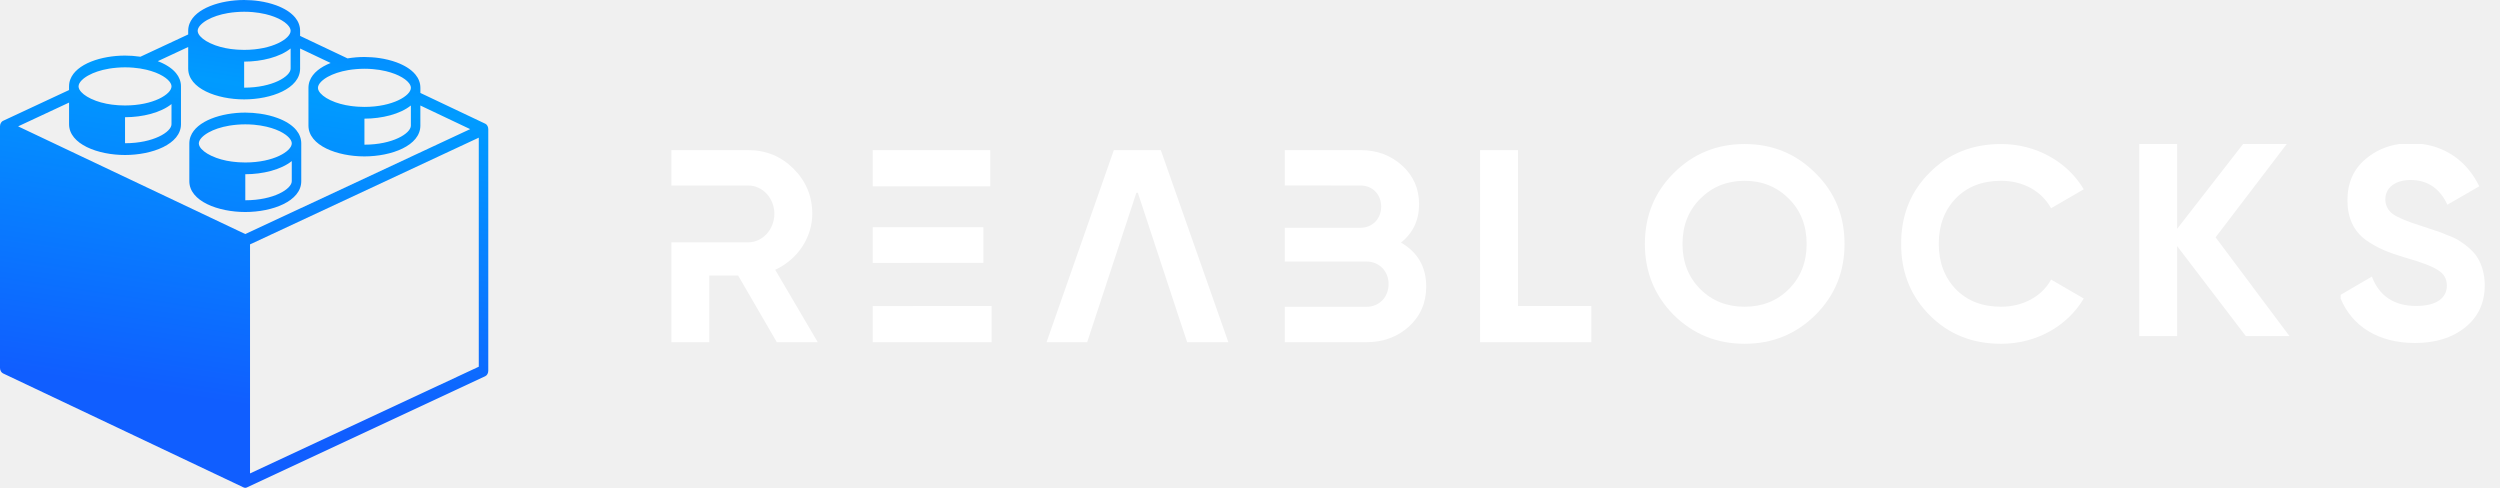
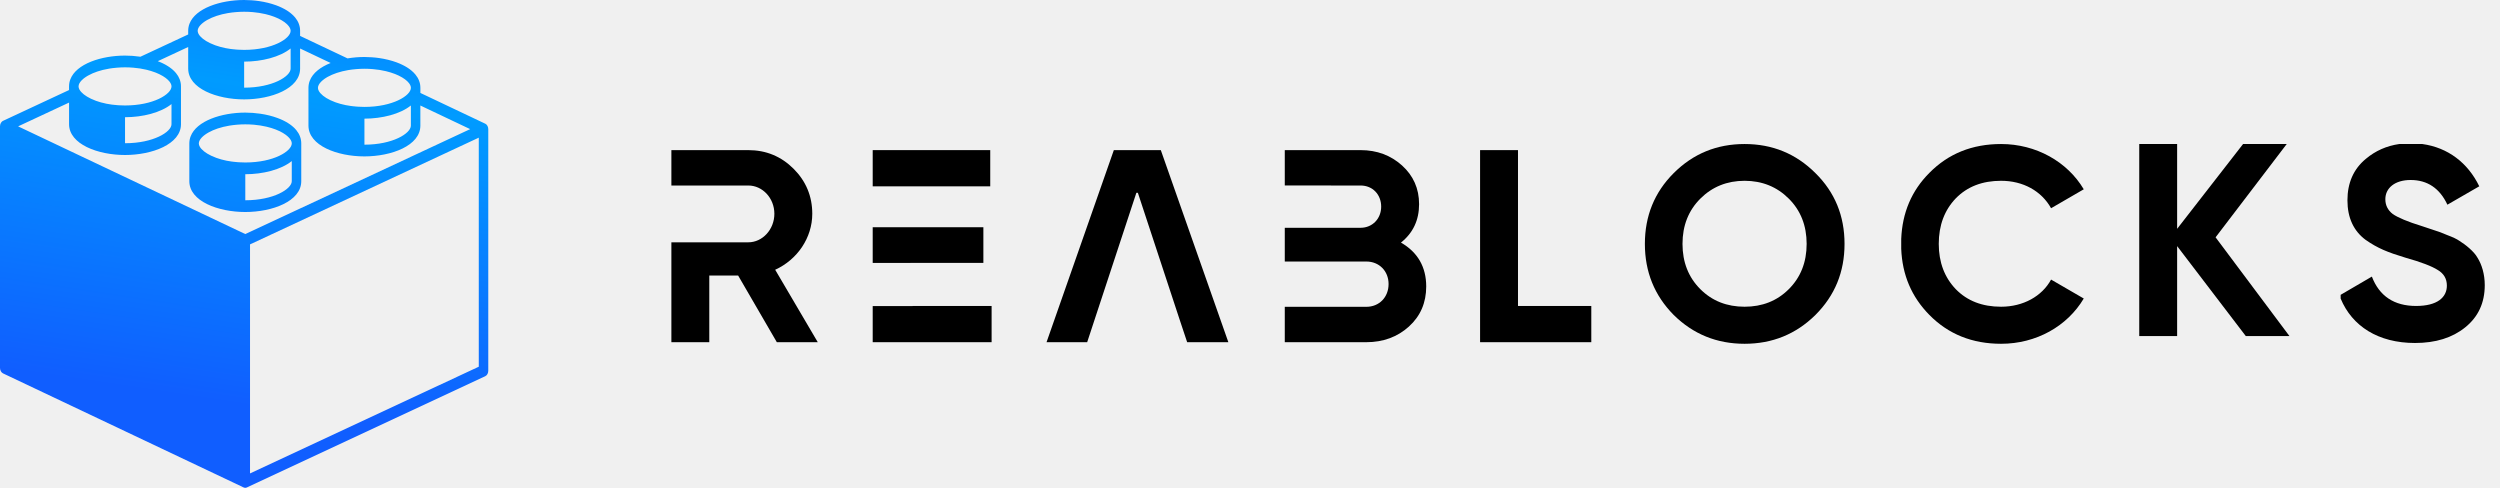
<svg xmlns="http://www.w3.org/2000/svg" width="123" height="24" viewBox="0 0 123 24" fill="none">
  <path fill-rule="evenodd" clip-rule="evenodd" d="M14.822 8.915C14.822 9.9 13.403 10.431 12.068 10.431C10.733 10.431 9.315 9.9 9.315 8.915V7.057C9.315 6.934 9.337 6.818 9.379 6.709C9.668 5.947 10.9 5.54 12.068 5.54H12.068C12.191 5.54 12.313 5.545 12.436 5.554H12.436C12.559 5.563 12.68 5.576 12.801 5.594C13.1 5.637 13.389 5.708 13.651 5.805C13.693 5.82 13.735 5.837 13.776 5.854C13.784 5.857 13.793 5.86 13.801 5.864C13.838 5.88 13.874 5.896 13.91 5.913C13.917 5.917 13.924 5.92 13.931 5.923C13.936 5.926 13.94 5.928 13.945 5.93C13.977 5.946 14.009 5.962 14.04 5.979C14.044 5.981 14.048 5.984 14.052 5.986C14.063 5.992 14.073 5.997 14.084 6.003C14.111 6.019 14.138 6.035 14.164 6.051C14.181 6.061 14.198 6.073 14.214 6.084C14.217 6.085 14.22 6.087 14.222 6.089C14.242 6.102 14.262 6.116 14.281 6.129C14.298 6.142 14.314 6.154 14.331 6.167L14.337 6.172C14.341 6.175 14.345 6.179 14.35 6.182C14.363 6.193 14.377 6.204 14.39 6.215C14.412 6.233 14.432 6.252 14.453 6.271C14.458 6.276 14.463 6.281 14.469 6.286C14.476 6.293 14.483 6.299 14.491 6.306C14.522 6.338 14.552 6.371 14.579 6.404C14.618 6.452 14.652 6.5 14.682 6.551C14.742 6.652 14.784 6.761 14.805 6.877C14.816 6.936 14.822 6.995 14.822 7.057V8.915ZM12.069 9.853C13.464 9.853 14.355 9.297 14.355 8.915V7.925C13.828 8.349 12.932 8.572 12.069 8.572V9.853ZM9.819 6.915C9.807 6.938 9.798 6.961 9.792 6.983C9.785 7.008 9.782 7.033 9.782 7.057C9.782 7.078 9.786 7.099 9.791 7.121C9.793 7.128 9.795 7.135 9.797 7.141L9.798 7.143C9.802 7.158 9.809 7.173 9.816 7.189C9.817 7.191 9.818 7.194 9.82 7.197C9.822 7.202 9.824 7.208 9.828 7.213C9.838 7.232 9.851 7.252 9.864 7.271C9.875 7.285 9.887 7.3 9.899 7.314C9.903 7.319 9.907 7.323 9.912 7.328C9.913 7.329 9.914 7.331 9.915 7.332C10.053 7.485 10.296 7.639 10.627 7.76C10.633 7.763 10.639 7.765 10.645 7.767C10.651 7.769 10.657 7.771 10.663 7.773C10.725 7.796 10.79 7.816 10.857 7.835C10.861 7.837 10.865 7.838 10.869 7.839C10.876 7.841 10.883 7.843 10.891 7.845C10.97 7.867 11.052 7.887 11.138 7.905C11.142 7.905 11.147 7.906 11.151 7.907C11.157 7.908 11.163 7.909 11.168 7.91C11.241 7.924 11.318 7.937 11.396 7.948C11.413 7.95 11.431 7.952 11.448 7.954C11.458 7.956 11.468 7.957 11.478 7.958C11.545 7.966 11.613 7.973 11.683 7.978C11.693 7.979 11.703 7.98 11.713 7.98C11.732 7.982 11.75 7.983 11.769 7.984C11.866 7.99 11.966 7.994 12.069 7.994C13.464 7.994 14.355 7.439 14.355 7.056C14.355 6.984 14.324 6.907 14.264 6.828C14.242 6.799 14.216 6.771 14.187 6.742C14.18 6.735 14.173 6.729 14.166 6.722L14.164 6.72C14.134 6.693 14.102 6.665 14.066 6.638C14.064 6.637 14.063 6.636 14.062 6.635C14.025 6.608 13.983 6.58 13.938 6.553C13.927 6.546 13.916 6.54 13.905 6.533C13.859 6.507 13.811 6.48 13.76 6.455C13.759 6.455 13.758 6.455 13.757 6.454C13.703 6.428 13.645 6.404 13.585 6.38C13.579 6.377 13.572 6.375 13.565 6.372C13.559 6.37 13.554 6.368 13.548 6.365C13.424 6.318 13.287 6.276 13.138 6.24C13.126 6.237 13.113 6.234 13.099 6.231C12.912 6.187 12.706 6.154 12.484 6.135C12.351 6.124 12.212 6.118 12.068 6.118C11.931 6.118 11.8 6.124 11.673 6.134H11.672C11.606 6.14 11.541 6.146 11.478 6.154C11.476 6.154 11.475 6.154 11.473 6.155C11.472 6.155 11.471 6.155 11.471 6.155C11.407 6.163 11.346 6.171 11.286 6.181C11.284 6.181 11.283 6.182 11.281 6.182C10.863 6.252 10.518 6.374 10.266 6.514C10.262 6.516 10.258 6.518 10.255 6.52C10.249 6.523 10.244 6.526 10.238 6.53C10.214 6.543 10.191 6.557 10.169 6.572L10.166 6.574C10.16 6.578 10.154 6.581 10.148 6.585C10.142 6.589 10.135 6.594 10.129 6.598C10.109 6.611 10.09 6.625 10.072 6.639C10.059 6.649 10.046 6.659 10.033 6.669C10.018 6.682 10.003 6.694 9.989 6.706C9.976 6.718 9.963 6.73 9.951 6.742C9.94 6.753 9.929 6.764 9.918 6.775C9.906 6.789 9.895 6.802 9.884 6.816L9.882 6.818C9.875 6.827 9.867 6.836 9.861 6.845C9.85 6.861 9.841 6.876 9.833 6.891C9.831 6.894 9.829 6.897 9.827 6.9C9.824 6.905 9.821 6.91 9.819 6.915Z" fill="url(#paint0_linear_73_4967)" />
  <path fill-rule="evenodd" clip-rule="evenodd" d="M24.008 6.259C24.01 6.265 24.012 6.271 24.014 6.277L24.014 6.277C24.019 6.302 24.023 6.329 24.023 6.356V18.242C24.023 18.362 23.963 18.47 23.871 18.511L12.149 23.981C12.148 23.982 12.147 23.982 12.145 23.982C12.145 23.983 12.144 23.983 12.143 23.983C12.119 23.994 12.093 24 12.067 24C12.041 24 12.015 23.993 11.991 23.982C11.989 23.982 11.988 23.982 11.986 23.981C11.985 23.981 11.985 23.981 11.984 23.981L0.15 18.371C0.06 18.328 0 18.22 0 18.101V6.214C0 6.214 6.24805e-05 6.213 0 6.213C0 6.212 0 6.212 0 6.211C0.001 6.185 0.004 6.16 0.01 6.135C0.012 6.127 0.015 6.119 0.017 6.111L0.017 6.111C0.023 6.094 0.029 6.078 0.036 6.063C0.04 6.055 0.045 6.047 0.049 6.04C0.058 6.026 0.068 6.013 0.079 6.001C0.081 5.999 0.082 5.997 0.084 5.995C0.087 5.991 0.091 5.987 0.095 5.983C0.096 5.982 0.096 5.981 0.097 5.98C0.098 5.979 0.1 5.978 0.101 5.976C0.117 5.963 0.134 5.952 0.152 5.944L3.397 4.43V4.251C3.397 4.128 3.419 4.012 3.461 3.903C3.75 3.142 4.983 2.735 6.15 2.735H6.151C6.273 2.735 6.396 2.74 6.518 2.748H6.518C6.641 2.757 6.763 2.771 6.884 2.788C6.896 2.79 6.907 2.792 6.919 2.794C6.929 2.796 6.939 2.798 6.949 2.8C6.943 2.799 6.938 2.798 6.933 2.797C6.924 2.795 6.916 2.794 6.907 2.792L9.259 1.695V1.516C9.259 1.393 9.281 1.277 9.322 1.169C9.612 0.407 10.844 0 12.012 0H12.012C12.134 0 12.257 0.005 12.38 0.014H12.38C12.503 0.022 12.624 0.036 12.745 0.053C13.044 0.097 13.333 0.168 13.595 0.264C13.637 0.28 13.679 0.296 13.72 0.313C13.728 0.317 13.736 0.32 13.744 0.324L13.745 0.324C13.782 0.34 13.818 0.356 13.853 0.373C13.859 0.376 13.865 0.378 13.871 0.381C13.877 0.384 13.883 0.387 13.889 0.39C13.921 0.406 13.952 0.422 13.983 0.439C13.998 0.446 14.013 0.455 14.027 0.463C14.055 0.479 14.082 0.494 14.108 0.511C14.125 0.521 14.142 0.532 14.158 0.543C14.181 0.558 14.203 0.574 14.225 0.589C14.242 0.602 14.258 0.614 14.274 0.627L14.281 0.632C14.285 0.635 14.289 0.638 14.293 0.642C14.307 0.653 14.321 0.663 14.334 0.675C14.356 0.693 14.376 0.712 14.396 0.731C14.401 0.736 14.407 0.741 14.412 0.746C14.42 0.752 14.427 0.759 14.434 0.766C14.466 0.798 14.496 0.831 14.523 0.864C14.561 0.911 14.596 0.96 14.626 1.011C14.686 1.112 14.727 1.221 14.749 1.337C14.76 1.395 14.765 1.455 14.765 1.516L14.765 1.767L17.099 2.873C17.37 2.828 17.651 2.804 17.929 2.804H17.929C18.052 2.804 18.174 2.809 18.297 2.818C18.419 2.826 18.541 2.84 18.662 2.857C18.961 2.901 19.25 2.972 19.512 3.068C19.554 3.084 19.596 3.101 19.637 3.118L19.64 3.119C19.648 3.122 19.655 3.125 19.662 3.128C19.699 3.144 19.735 3.16 19.77 3.177C19.776 3.18 19.782 3.183 19.788 3.186C19.794 3.188 19.8 3.191 19.806 3.194C19.838 3.21 19.869 3.226 19.9 3.243C19.915 3.251 19.93 3.259 19.945 3.268C19.972 3.283 19.999 3.299 20.025 3.315C20.042 3.326 20.059 3.337 20.075 3.348C20.098 3.363 20.12 3.378 20.142 3.394C20.158 3.405 20.172 3.416 20.187 3.428C20.19 3.431 20.194 3.434 20.198 3.436C20.202 3.44 20.206 3.443 20.21 3.446C20.224 3.457 20.238 3.468 20.251 3.479C20.273 3.498 20.293 3.516 20.313 3.536C20.317 3.539 20.322 3.543 20.326 3.547C20.334 3.555 20.343 3.562 20.351 3.571C20.383 3.603 20.413 3.635 20.44 3.669C20.478 3.716 20.513 3.765 20.543 3.815C20.603 3.917 20.645 4.026 20.667 4.142C20.677 4.2 20.683 4.26 20.683 4.321V4.573L23.872 6.085L23.872 6.085L23.873 6.085L23.873 6.086L23.874 6.086L23.874 6.086C23.891 6.094 23.908 6.105 23.923 6.118C23.925 6.12 23.927 6.123 23.929 6.125C23.935 6.13 23.94 6.136 23.945 6.142C23.955 6.155 23.966 6.167 23.974 6.181C23.979 6.189 23.983 6.197 23.988 6.205C23.995 6.22 24.001 6.237 24.006 6.253C24.007 6.255 24.008 6.257 24.008 6.259ZM17.332 3.42C17.269 3.428 17.207 3.437 17.147 3.447C17.146 3.447 17.145 3.447 17.144 3.447C17.144 3.447 17.143 3.447 17.143 3.447C16.724 3.517 16.38 3.639 16.127 3.779C16.122 3.782 16.117 3.785 16.112 3.788C16.108 3.79 16.104 3.792 16.099 3.795C16.074 3.809 16.05 3.824 16.027 3.839C16.015 3.847 16.002 3.855 15.99 3.863C15.97 3.877 15.951 3.891 15.934 3.904C15.92 3.914 15.906 3.925 15.894 3.935C15.879 3.947 15.864 3.959 15.85 3.972C15.837 3.984 15.825 3.995 15.812 4.007C15.801 4.018 15.79 4.03 15.78 4.041C15.767 4.054 15.756 4.067 15.746 4.081C15.738 4.091 15.729 4.101 15.722 4.111C15.711 4.126 15.703 4.141 15.694 4.156C15.693 4.159 15.691 4.161 15.69 4.163C15.686 4.169 15.683 4.175 15.68 4.18C15.669 4.203 15.659 4.226 15.653 4.249C15.647 4.274 15.643 4.298 15.643 4.322C15.643 4.343 15.647 4.365 15.652 4.387C15.654 4.394 15.656 4.401 15.658 4.408C15.663 4.423 15.67 4.439 15.677 4.454C15.678 4.457 15.679 4.46 15.68 4.462C15.683 4.468 15.685 4.473 15.688 4.479C15.699 4.498 15.711 4.517 15.725 4.536C15.735 4.55 15.747 4.565 15.76 4.58C15.764 4.586 15.77 4.591 15.775 4.597C15.913 4.751 16.156 4.905 16.487 5.026C16.494 5.029 16.502 5.031 16.51 5.034C16.514 5.036 16.519 5.037 16.523 5.039C16.585 5.061 16.65 5.081 16.718 5.101C16.721 5.102 16.724 5.103 16.727 5.104C16.735 5.106 16.743 5.109 16.752 5.111C16.83 5.133 16.913 5.152 16.999 5.17C17.003 5.171 17.008 5.172 17.013 5.173C17.018 5.174 17.024 5.174 17.028 5.175C17.102 5.19 17.178 5.202 17.256 5.213C17.277 5.216 17.298 5.219 17.319 5.221C17.325 5.222 17.332 5.223 17.338 5.224C17.405 5.231 17.473 5.238 17.543 5.244C17.553 5.244 17.564 5.245 17.574 5.246C17.592 5.247 17.61 5.249 17.629 5.25C17.726 5.256 17.826 5.26 17.929 5.26C19.325 5.26 20.216 4.704 20.216 4.322C20.216 4.25 20.184 4.172 20.125 4.093C20.103 4.064 20.076 4.036 20.048 4.008C20.04 4 20.032 3.993 20.024 3.985C19.994 3.958 19.962 3.93 19.926 3.903C19.925 3.903 19.924 3.902 19.923 3.901C19.885 3.873 19.843 3.845 19.798 3.818L19.793 3.815C19.784 3.81 19.775 3.804 19.765 3.799C19.72 3.772 19.672 3.746 19.62 3.721C19.62 3.72 19.619 3.72 19.619 3.72C19.619 3.72 19.618 3.72 19.618 3.72C19.564 3.694 19.506 3.669 19.446 3.645C19.44 3.643 19.434 3.641 19.429 3.639C19.422 3.636 19.415 3.633 19.408 3.631C19.284 3.584 19.148 3.541 18.999 3.505C18.986 3.502 18.974 3.499 18.96 3.496C18.772 3.452 18.567 3.419 18.345 3.401C18.212 3.389 18.073 3.383 17.929 3.383C17.792 3.383 17.661 3.39 17.534 3.4H17.533C17.467 3.405 17.402 3.412 17.339 3.42C17.337 3.42 17.336 3.42 17.334 3.42C17.333 3.42 17.332 3.42 17.332 3.42ZM20.215 6.18V5.19C19.689 5.614 18.793 5.837 17.93 5.838V7.118C19.325 7.118 20.215 6.562 20.215 6.18ZM9.762 1.375C9.751 1.398 9.742 1.421 9.736 1.443C9.729 1.468 9.726 1.493 9.725 1.516C9.725 1.537 9.73 1.559 9.735 1.581C9.736 1.588 9.738 1.594 9.741 1.601L9.741 1.603C9.746 1.618 9.752 1.633 9.759 1.649C9.761 1.651 9.762 1.654 9.763 1.657C9.766 1.662 9.768 1.668 9.771 1.673C9.782 1.692 9.794 1.711 9.808 1.731C9.817 1.744 9.829 1.757 9.84 1.771L9.843 1.774C9.848 1.78 9.853 1.786 9.858 1.792C9.996 1.945 10.239 2.099 10.57 2.22C10.575 2.222 10.58 2.224 10.585 2.226C10.592 2.228 10.599 2.231 10.606 2.233C10.668 2.255 10.733 2.276 10.801 2.295C10.805 2.296 10.808 2.298 10.812 2.299C10.819 2.301 10.827 2.303 10.834 2.305C10.913 2.327 10.995 2.347 11.081 2.364C11.087 2.366 11.093 2.367 11.099 2.368C11.103 2.368 11.107 2.369 11.111 2.37C11.185 2.384 11.261 2.397 11.339 2.408C11.356 2.41 11.374 2.412 11.391 2.414C11.401 2.416 11.411 2.417 11.421 2.418C11.488 2.426 11.556 2.433 11.626 2.438C11.636 2.439 11.646 2.44 11.656 2.44C11.675 2.442 11.693 2.443 11.712 2.444C11.809 2.45 11.909 2.454 12.012 2.454C13.408 2.454 14.299 1.899 14.299 1.516C14.299 1.444 14.267 1.367 14.207 1.288C14.186 1.259 14.159 1.231 14.131 1.202C14.123 1.195 14.116 1.189 14.109 1.182L14.107 1.18C14.077 1.153 14.046 1.125 14.009 1.098C14.008 1.097 14.007 1.096 14.006 1.095C13.968 1.068 13.926 1.04 13.881 1.013L13.876 1.01C13.867 1.004 13.858 0.999 13.848 0.993C13.803 0.967 13.755 0.94 13.703 0.915C13.702 0.915 13.701 0.915 13.701 0.914C13.646 0.888 13.589 0.864 13.529 0.84C13.522 0.837 13.515 0.835 13.509 0.832C13.503 0.83 13.497 0.828 13.491 0.825C13.367 0.778 13.23 0.735 13.082 0.7C13.069 0.697 13.056 0.694 13.043 0.691C12.855 0.647 12.649 0.614 12.427 0.595C12.295 0.584 12.156 0.578 12.012 0.578C11.875 0.578 11.743 0.585 11.617 0.595H11.616C11.55 0.6 11.485 0.607 11.422 0.614C11.42 0.614 11.418 0.615 11.416 0.615C11.416 0.615 11.415 0.615 11.415 0.615C11.351 0.623 11.29 0.631 11.23 0.642C11.228 0.642 11.227 0.642 11.226 0.642L11.225 0.642C10.806 0.712 10.462 0.834 10.21 0.975C10.206 0.976 10.203 0.978 10.199 0.98C10.194 0.983 10.188 0.986 10.182 0.99C10.158 1.003 10.135 1.018 10.113 1.032L10.11 1.034C10.101 1.039 10.093 1.045 10.085 1.05C10.081 1.053 10.076 1.055 10.072 1.058C10.052 1.072 10.034 1.085 10.016 1.099C10.002 1.109 9.989 1.119 9.977 1.129C9.961 1.142 9.947 1.154 9.933 1.166C9.919 1.178 9.907 1.19 9.895 1.202C9.893 1.204 9.891 1.205 9.889 1.207C9.88 1.216 9.871 1.226 9.862 1.235C9.85 1.249 9.839 1.262 9.828 1.275C9.826 1.278 9.824 1.28 9.822 1.283C9.816 1.29 9.81 1.298 9.805 1.305C9.794 1.32 9.785 1.335 9.777 1.351C9.775 1.354 9.773 1.357 9.771 1.36C9.768 1.365 9.765 1.37 9.762 1.375ZM14.299 3.375V2.385C13.772 2.809 12.876 3.032 12.012 3.032V4.313C13.408 4.313 14.299 3.757 14.299 3.375ZM3.901 4.11C3.89 4.133 3.881 4.155 3.875 4.178C3.868 4.203 3.864 4.227 3.865 4.251C3.865 4.272 3.869 4.294 3.874 4.316C3.875 4.322 3.878 4.329 3.88 4.336L3.88 4.337C3.885 4.352 3.892 4.368 3.899 4.383C3.9 4.386 3.901 4.388 3.902 4.391C3.904 4.396 3.907 4.402 3.91 4.408C3.921 4.427 3.933 4.446 3.947 4.465C3.957 4.48 3.97 4.494 3.982 4.509C3.987 4.515 3.992 4.521 3.997 4.527C4.135 4.68 4.379 4.834 4.709 4.955C4.715 4.957 4.722 4.96 4.728 4.962C4.734 4.964 4.74 4.966 4.746 4.968C4.807 4.99 4.872 5.011 4.94 5.03C4.944 5.031 4.948 5.033 4.951 5.034C4.959 5.036 4.966 5.038 4.973 5.04C5.052 5.062 5.134 5.082 5.221 5.099C5.226 5.101 5.232 5.102 5.238 5.103C5.242 5.103 5.246 5.104 5.251 5.105C5.324 5.119 5.4 5.132 5.478 5.143C5.5 5.146 5.522 5.148 5.544 5.151C5.549 5.152 5.555 5.152 5.56 5.153C5.627 5.161 5.695 5.168 5.765 5.173C5.775 5.174 5.785 5.175 5.796 5.176C5.814 5.177 5.832 5.179 5.851 5.18C5.949 5.186 6.048 5.189 6.151 5.189C7.547 5.189 8.438 4.634 8.438 4.251C8.438 4.18 8.406 4.102 8.347 4.023C8.325 3.994 8.298 3.966 8.27 3.938C8.262 3.93 8.254 3.923 8.246 3.915C8.217 3.888 8.184 3.861 8.148 3.833C8.147 3.833 8.147 3.832 8.146 3.831C8.146 3.831 8.145 3.831 8.145 3.831C8.107 3.803 8.065 3.775 8.021 3.748C8.015 3.745 8.01 3.742 8.004 3.739C7.998 3.735 7.993 3.732 7.987 3.729C7.942 3.702 7.894 3.676 7.842 3.651C7.842 3.651 7.841 3.65 7.841 3.65L7.84 3.65C7.786 3.624 7.728 3.599 7.668 3.575C7.661 3.573 7.654 3.57 7.647 3.567C7.642 3.565 7.636 3.563 7.63 3.561C7.506 3.514 7.37 3.471 7.221 3.435C7.215 3.434 7.21 3.432 7.204 3.431C7.197 3.429 7.19 3.428 7.182 3.426C6.995 3.382 6.789 3.349 6.567 3.331C6.434 3.319 6.295 3.313 6.151 3.313C6.014 3.313 5.883 3.32 5.756 3.33H5.755C5.689 3.335 5.624 3.342 5.561 3.35C5.559 3.35 5.556 3.35 5.553 3.35C5.49 3.358 5.429 3.367 5.369 3.377C5.367 3.377 5.366 3.377 5.365 3.377L5.364 3.378C4.945 3.448 4.601 3.569 4.349 3.71C4.345 3.712 4.341 3.714 4.338 3.716C4.332 3.719 4.326 3.722 4.321 3.725C4.296 3.739 4.272 3.754 4.249 3.769C4.242 3.774 4.235 3.778 4.229 3.782C4.223 3.786 4.217 3.79 4.211 3.794C4.191 3.807 4.173 3.82 4.155 3.834C4.141 3.844 4.128 3.854 4.115 3.864C4.1 3.877 4.085 3.889 4.072 3.902C4.058 3.913 4.046 3.925 4.034 3.937C4.022 3.948 4.011 3.959 4.001 3.97C3.988 3.984 3.978 3.997 3.967 4.01C3.965 4.013 3.962 4.017 3.96 4.02C3.954 4.027 3.949 4.033 3.944 4.04C3.933 4.056 3.924 4.071 3.916 4.086C3.914 4.089 3.912 4.093 3.909 4.096C3.907 4.101 3.904 4.105 3.901 4.11ZM8.438 6.11V5.12C7.91 5.544 7.015 5.767 6.152 5.767V7.047C7.547 7.047 8.438 6.492 8.438 6.11ZM3.398 6.11V5.047L0.891 6.217L12.068 11.516L23.132 6.353L20.682 5.191V6.179C20.682 7.164 19.264 7.695 17.928 7.695C16.594 7.695 15.176 7.164 15.176 6.179V4.321C15.176 4.198 15.198 4.082 15.24 3.973C15.385 3.589 15.772 3.296 16.267 3.099L14.765 2.386V3.374C14.765 4.359 13.346 4.89 12.012 4.89C10.677 4.89 9.259 4.359 9.259 3.374V2.312L7.763 3.01C7.795 3.023 7.827 3.035 7.858 3.048C7.863 3.051 7.869 3.053 7.874 3.055C7.877 3.056 7.88 3.057 7.883 3.058C7.92 3.074 7.956 3.091 7.992 3.107C7.996 3.109 8 3.111 8.003 3.113C8.011 3.117 8.02 3.121 8.028 3.125C8.06 3.14 8.091 3.157 8.122 3.173C8.137 3.181 8.152 3.19 8.166 3.198C8.193 3.213 8.22 3.229 8.246 3.246C8.263 3.256 8.28 3.267 8.296 3.278C8.319 3.293 8.342 3.308 8.364 3.324C8.379 3.335 8.393 3.346 8.408 3.358C8.412 3.361 8.415 3.364 8.419 3.367L8.424 3.37C8.441 3.383 8.457 3.396 8.473 3.409C8.495 3.428 8.515 3.446 8.535 3.465C8.54 3.47 8.544 3.474 8.549 3.479C8.557 3.486 8.565 3.493 8.573 3.501C8.605 3.533 8.634 3.565 8.662 3.599C8.7 3.646 8.735 3.695 8.765 3.746C8.824 3.847 8.866 3.956 8.888 4.072C8.899 4.13 8.904 4.19 8.904 4.251V6.11C8.904 7.094 7.486 7.626 6.151 7.626C4.816 7.626 3.398 7.094 3.398 6.11ZM12.301 23.293L23.556 18.042V6.773L12.301 12.024V23.293Z" fill="url(#paint1_linear_73_4967)" />
-   <path fill-rule="evenodd" clip-rule="evenodd" d="M85.833 16.914C87.198 16.914 88.36 16.442 89.319 15.496C90.279 14.538 90.751 13.377 90.751 12C90.751 10.623 90.279 9.462 89.319 8.517C88.36 7.559 87.198 7.086 85.833 7.086C84.468 7.086 83.306 7.559 82.346 8.517C81.4 9.462 80.928 10.623 80.928 12C80.928 13.377 81.4 14.538 82.346 15.496C83.306 16.442 84.468 16.914 85.833 16.914ZM85.833 15.091C84.968 15.091 84.238 14.808 83.657 14.227C83.076 13.647 82.779 12.905 82.779 12C82.779 11.095 83.076 10.353 83.657 9.773C84.238 9.192 84.968 8.895 85.833 8.895C86.698 8.895 87.427 9.192 88.008 9.773C88.59 10.353 88.887 11.095 88.887 12C88.887 12.905 88.59 13.647 88.008 14.227C87.427 14.808 86.698 15.091 85.833 15.091Z" fill="white" />
-   <path d="M38.139 13.272L40.234 16.836H38.22L36.316 13.556H34.897V16.836H33.032V11.924H35.276V11.922H36.815C37.518 11.922 38.099 11.287 38.099 10.518C38.099 9.748 37.518 9.127 36.815 9.127L33.032 9.127V7.386H36.815C37.694 7.386 38.437 7.697 39.045 8.304C39.653 8.912 39.964 9.654 39.964 10.518C39.964 11.693 39.234 12.773 38.139 13.272Z" fill="white" />
-   <path d="M44.801 12.934V12.936H42.937V11.18L48.382 11.18V12.934H44.801Z" fill="white" />
-   <path d="M42.937 9.168V7.386H48.72V9.168H42.937Z" fill="white" />
-   <path d="M44.899 15.054V15.059H42.937V16.836H48.787V15.054H44.899Z" fill="white" />
-   <path d="M60.435 16.836H58.408L58.034 15.713L55.983 9.486H55.909L53.489 16.836H51.49L54.801 7.386H57.112L60.435 16.836Z" fill="white" />
-   <path d="M68.927 11.935C69.751 12.408 70.17 13.137 70.17 14.095C70.17 14.892 69.886 15.553 69.318 16.067C68.751 16.579 68.048 16.836 67.224 16.836H63.211V15.095L67.224 15.095C67.859 15.095 68.318 14.622 68.318 13.974C68.318 13.339 67.859 12.867 67.224 12.867L63.211 12.867V11.207L66.94 11.207C67.521 11.207 67.954 10.761 67.954 10.167C67.954 9.573 67.535 9.127 66.94 9.127H65.485V9.126H63.211V7.386H66.94C67.751 7.386 68.426 7.643 68.981 8.142C69.535 8.642 69.819 9.276 69.819 10.046C69.819 10.829 69.521 11.463 68.927 11.935Z" fill="white" />
-   <path d="M74.685 7.386V15.054H78.292V16.836H72.82V7.386H74.685Z" fill="white" />
-   <path d="M109.007 11.676L112.642 16.536H110.494L107.115 12.108V16.536H105.251V7.086H107.115V11.258L110.359 7.086H112.507L109.007 11.676Z" fill="white" />
-   <path d="M93.54 12.241V11.759C93.59 10.473 94.049 9.381 94.927 8.504C95.859 7.559 97.035 7.086 98.454 7.086C100.17 7.086 101.711 7.95 102.521 9.313L100.913 10.245C100.44 9.395 99.535 8.895 98.454 8.895C97.535 8.895 96.792 9.178 96.224 9.759C95.67 10.339 95.387 11.082 95.387 12C95.387 12.905 95.67 13.647 96.224 14.227C96.792 14.808 97.535 15.091 98.454 15.091C99.535 15.091 100.467 14.579 100.913 13.755L102.521 14.687C101.711 16.05 100.184 16.914 98.454 16.914C97.035 16.914 95.859 16.442 94.927 15.496C94.049 14.607 93.59 13.525 93.54 12.241Z" fill="white" />
-   <path d="M118.818 16.875C117.006 16.875 115.722 16.046 115.16 14.69V14.505L116.696 13.608C117.061 14.566 117.791 15.053 118.872 15.053C119.912 15.053 120.386 14.634 120.386 14.053C120.386 13.716 120.237 13.46 119.939 13.284C119.642 13.095 119.115 12.893 118.345 12.677C117.493 12.42 116.98 12.217 116.386 11.799C115.804 11.367 115.494 10.719 115.494 9.855C115.494 9.005 115.791 8.316 116.399 7.816C116.87 7.419 117.423 7.175 118.044 7.086H119.179C120.431 7.259 121.415 8.003 121.98 9.166L120.412 10.071C120.034 9.261 119.426 8.856 118.602 8.856C117.831 8.856 117.359 9.248 117.359 9.801C117.359 10.098 117.48 10.341 117.723 10.53C117.98 10.706 118.453 10.908 119.156 11.124L119.804 11.34C119.953 11.38 120.156 11.461 120.412 11.569C120.669 11.664 120.872 11.758 121.007 11.853C121.29 12.028 121.723 12.366 121.899 12.69C122.102 13.014 122.25 13.486 122.25 14.027C122.25 14.904 121.926 15.592 121.29 16.105C120.656 16.619 119.831 16.875 118.818 16.875Z" fill="white" />
+   <path fill-rule="evenodd" clip-rule="evenodd" d="M85.833 16.914C87.198 16.914 88.36 16.442 89.319 15.496C90.279 14.538 90.751 13.377 90.751 12C90.751 10.623 90.279 9.462 89.319 8.517C88.36 7.559 87.198 7.086 85.833 7.086C84.468 7.086 83.306 7.559 82.346 8.517C81.4 9.462 80.928 10.623 80.928 12C80.928 13.377 81.4 14.538 82.346 15.496C83.306 16.442 84.468 16.914 85.833 16.914ZM85.833 15.091C84.968 15.091 84.238 14.808 83.657 14.227C83.076 13.647 82.779 12.905 82.779 12C82.779 11.095 83.076 10.353 83.657 9.773C84.238 9.192 84.968 8.895 85.833 8.895C86.698 8.895 87.427 9.192 88.008 9.773C88.59 10.353 88.887 11.095 88.887 12C88.887 12.905 88.59 13.647 88.008 14.227C87.427 14.808 86.698 15.091 85.833 15.091Z" fill="currentColor" />
+   <path d="M38.139 13.272L40.234 16.836H38.22L36.316 13.556H34.897V16.836H33.032V11.924H35.276V11.922H36.815C37.518 11.922 38.099 11.287 38.099 10.518C38.099 9.748 37.518 9.127 36.815 9.127L33.032 9.127V7.386H36.815C37.694 7.386 38.437 7.697 39.045 8.304C39.653 8.912 39.964 9.654 39.964 10.518C39.964 11.693 39.234 12.773 38.139 13.272Z" fill="currentColor" />
+   <path d="M44.801 12.934V12.936H42.937V11.18L48.382 11.18V12.934H44.801Z" fill="currentColor" />
+   <path d="M42.937 9.168V7.386H48.72V9.168H42.937Z" fill="currentColor" />
+   <path d="M44.899 15.054V15.059H42.937V16.836H48.787V15.054H44.899Z" fill="currentColor" />
+   <path d="M60.435 16.836H58.408L58.034 15.713L55.983 9.486H55.909L53.489 16.836H51.49L54.801 7.386H57.112L60.435 16.836Z" fill="currentColor" />
+   <path d="M68.927 11.935C69.751 12.408 70.17 13.137 70.17 14.095C70.17 14.892 69.886 15.553 69.318 16.067C68.751 16.579 68.048 16.836 67.224 16.836H63.211V15.095L67.224 15.095C67.859 15.095 68.318 14.622 68.318 13.974C68.318 13.339 67.859 12.867 67.224 12.867L63.211 12.867V11.207L66.94 11.207C67.521 11.207 67.954 10.761 67.954 10.167C67.954 9.573 67.535 9.127 66.94 9.127H65.485V9.126H63.211V7.386H66.94C67.751 7.386 68.426 7.643 68.981 8.142C69.535 8.642 69.819 9.276 69.819 10.046C69.819 10.829 69.521 11.463 68.927 11.935Z" fill="currentColor" />
+   <path d="M74.685 7.386V15.054H78.292V16.836H72.82V7.386H74.685Z" fill="currentColor" />
+   <path d="M109.007 11.676L112.642 16.536H110.494L107.115 12.108V16.536H105.251V7.086H107.115V11.258L110.359 7.086H112.507L109.007 11.676Z" fill="currentColor" />
+   <path d="M93.54 12.241V11.759C93.59 10.473 94.049 9.381 94.927 8.504C95.859 7.559 97.035 7.086 98.454 7.086C100.17 7.086 101.711 7.95 102.521 9.313L100.913 10.245C100.44 9.395 99.535 8.895 98.454 8.895C97.535 8.895 96.792 9.178 96.224 9.759C95.67 10.339 95.387 11.082 95.387 12C95.387 12.905 95.67 13.647 96.224 14.227C96.792 14.808 97.535 15.091 98.454 15.091C99.535 15.091 100.467 14.579 100.913 13.755L102.521 14.687C101.711 16.05 100.184 16.914 98.454 16.914C97.035 16.914 95.859 16.442 94.927 15.496C94.049 14.607 93.59 13.525 93.54 12.241Z" fill="currentColor" />
+   <path d="M118.818 16.875C117.006 16.875 115.722 16.046 115.16 14.69V14.505L116.696 13.608C117.061 14.566 117.791 15.053 118.872 15.053C119.912 15.053 120.386 14.634 120.386 14.053C120.386 13.716 120.237 13.46 119.939 13.284C119.642 13.095 119.115 12.893 118.345 12.677C117.493 12.42 116.98 12.217 116.386 11.799C115.804 11.367 115.494 10.719 115.494 9.855C115.494 9.005 115.791 8.316 116.399 7.816C116.87 7.419 117.423 7.175 118.044 7.086H119.179C120.431 7.259 121.415 8.003 121.98 9.166L120.412 10.071C120.034 9.261 119.426 8.856 118.602 8.856C117.831 8.856 117.359 9.248 117.359 9.801C117.359 10.098 117.48 10.341 117.723 10.53C117.98 10.706 118.453 10.908 119.156 11.124L119.804 11.34C119.953 11.38 120.156 11.461 120.412 11.569C120.669 11.664 120.872 11.758 121.007 11.853C121.29 12.028 121.723 12.366 121.899 12.69C122.102 13.014 122.25 13.486 122.25 14.027C122.25 14.904 121.926 15.592 121.29 16.105C120.656 16.619 119.831 16.875 118.818 16.875Z" fill="currentColor" />
  <defs>
    <linearGradient id="paint0_linear_73_4967" x1="19.004" y1="21.013" x2="24.65" y2="-16.397" gradientUnits="userSpaceOnUse">
      <stop stop-color="#105EFF" />
      <stop offset="0.413" stop-color="#009BFF" />
      <stop offset="0.736" stop-color="#105EFF" />
      <stop offset="1" stop-color="#090E43" />
    </linearGradient>
    <linearGradient id="paint1_linear_73_4967" x1="19.004" y1="21.013" x2="24.65" y2="-16.397" gradientUnits="userSpaceOnUse">
      <stop stop-color="#105EFF" />
      <stop offset="0.413" stop-color="#009BFF" />
      <stop offset="0.736" stop-color="#105EFF" />
      <stop offset="1" stop-color="#090E43" />
    </linearGradient>
  </defs>
</svg>
